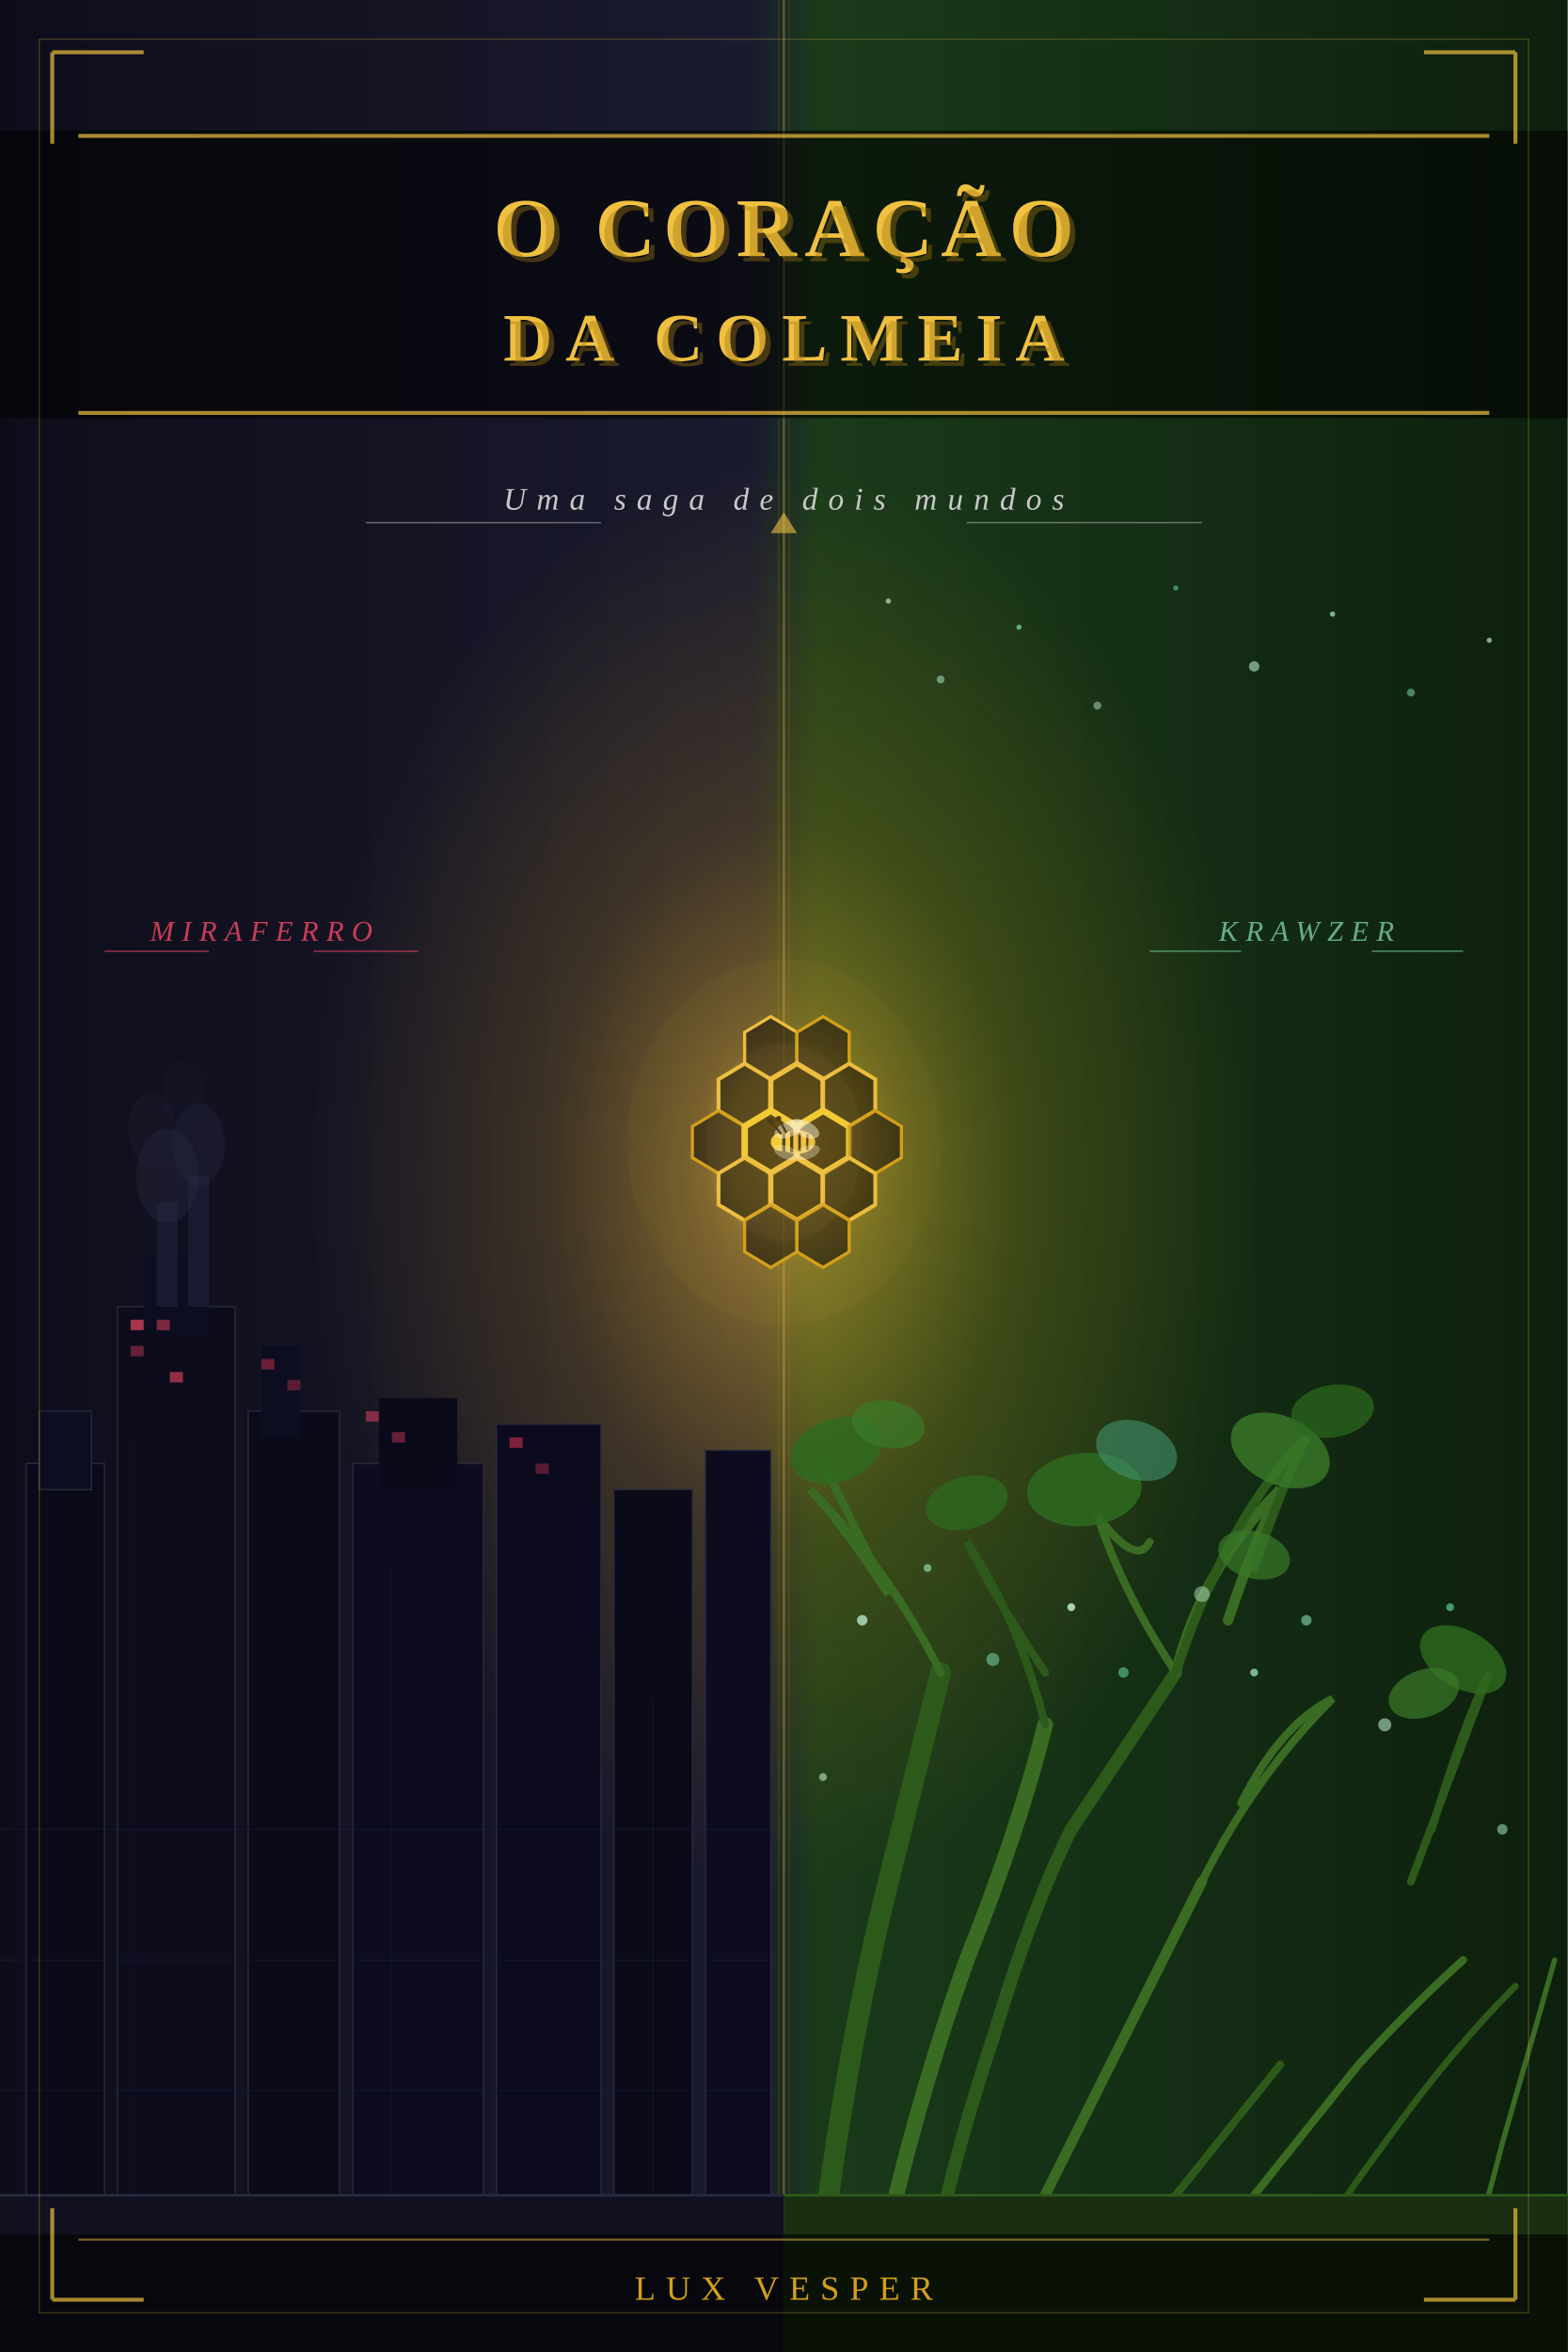
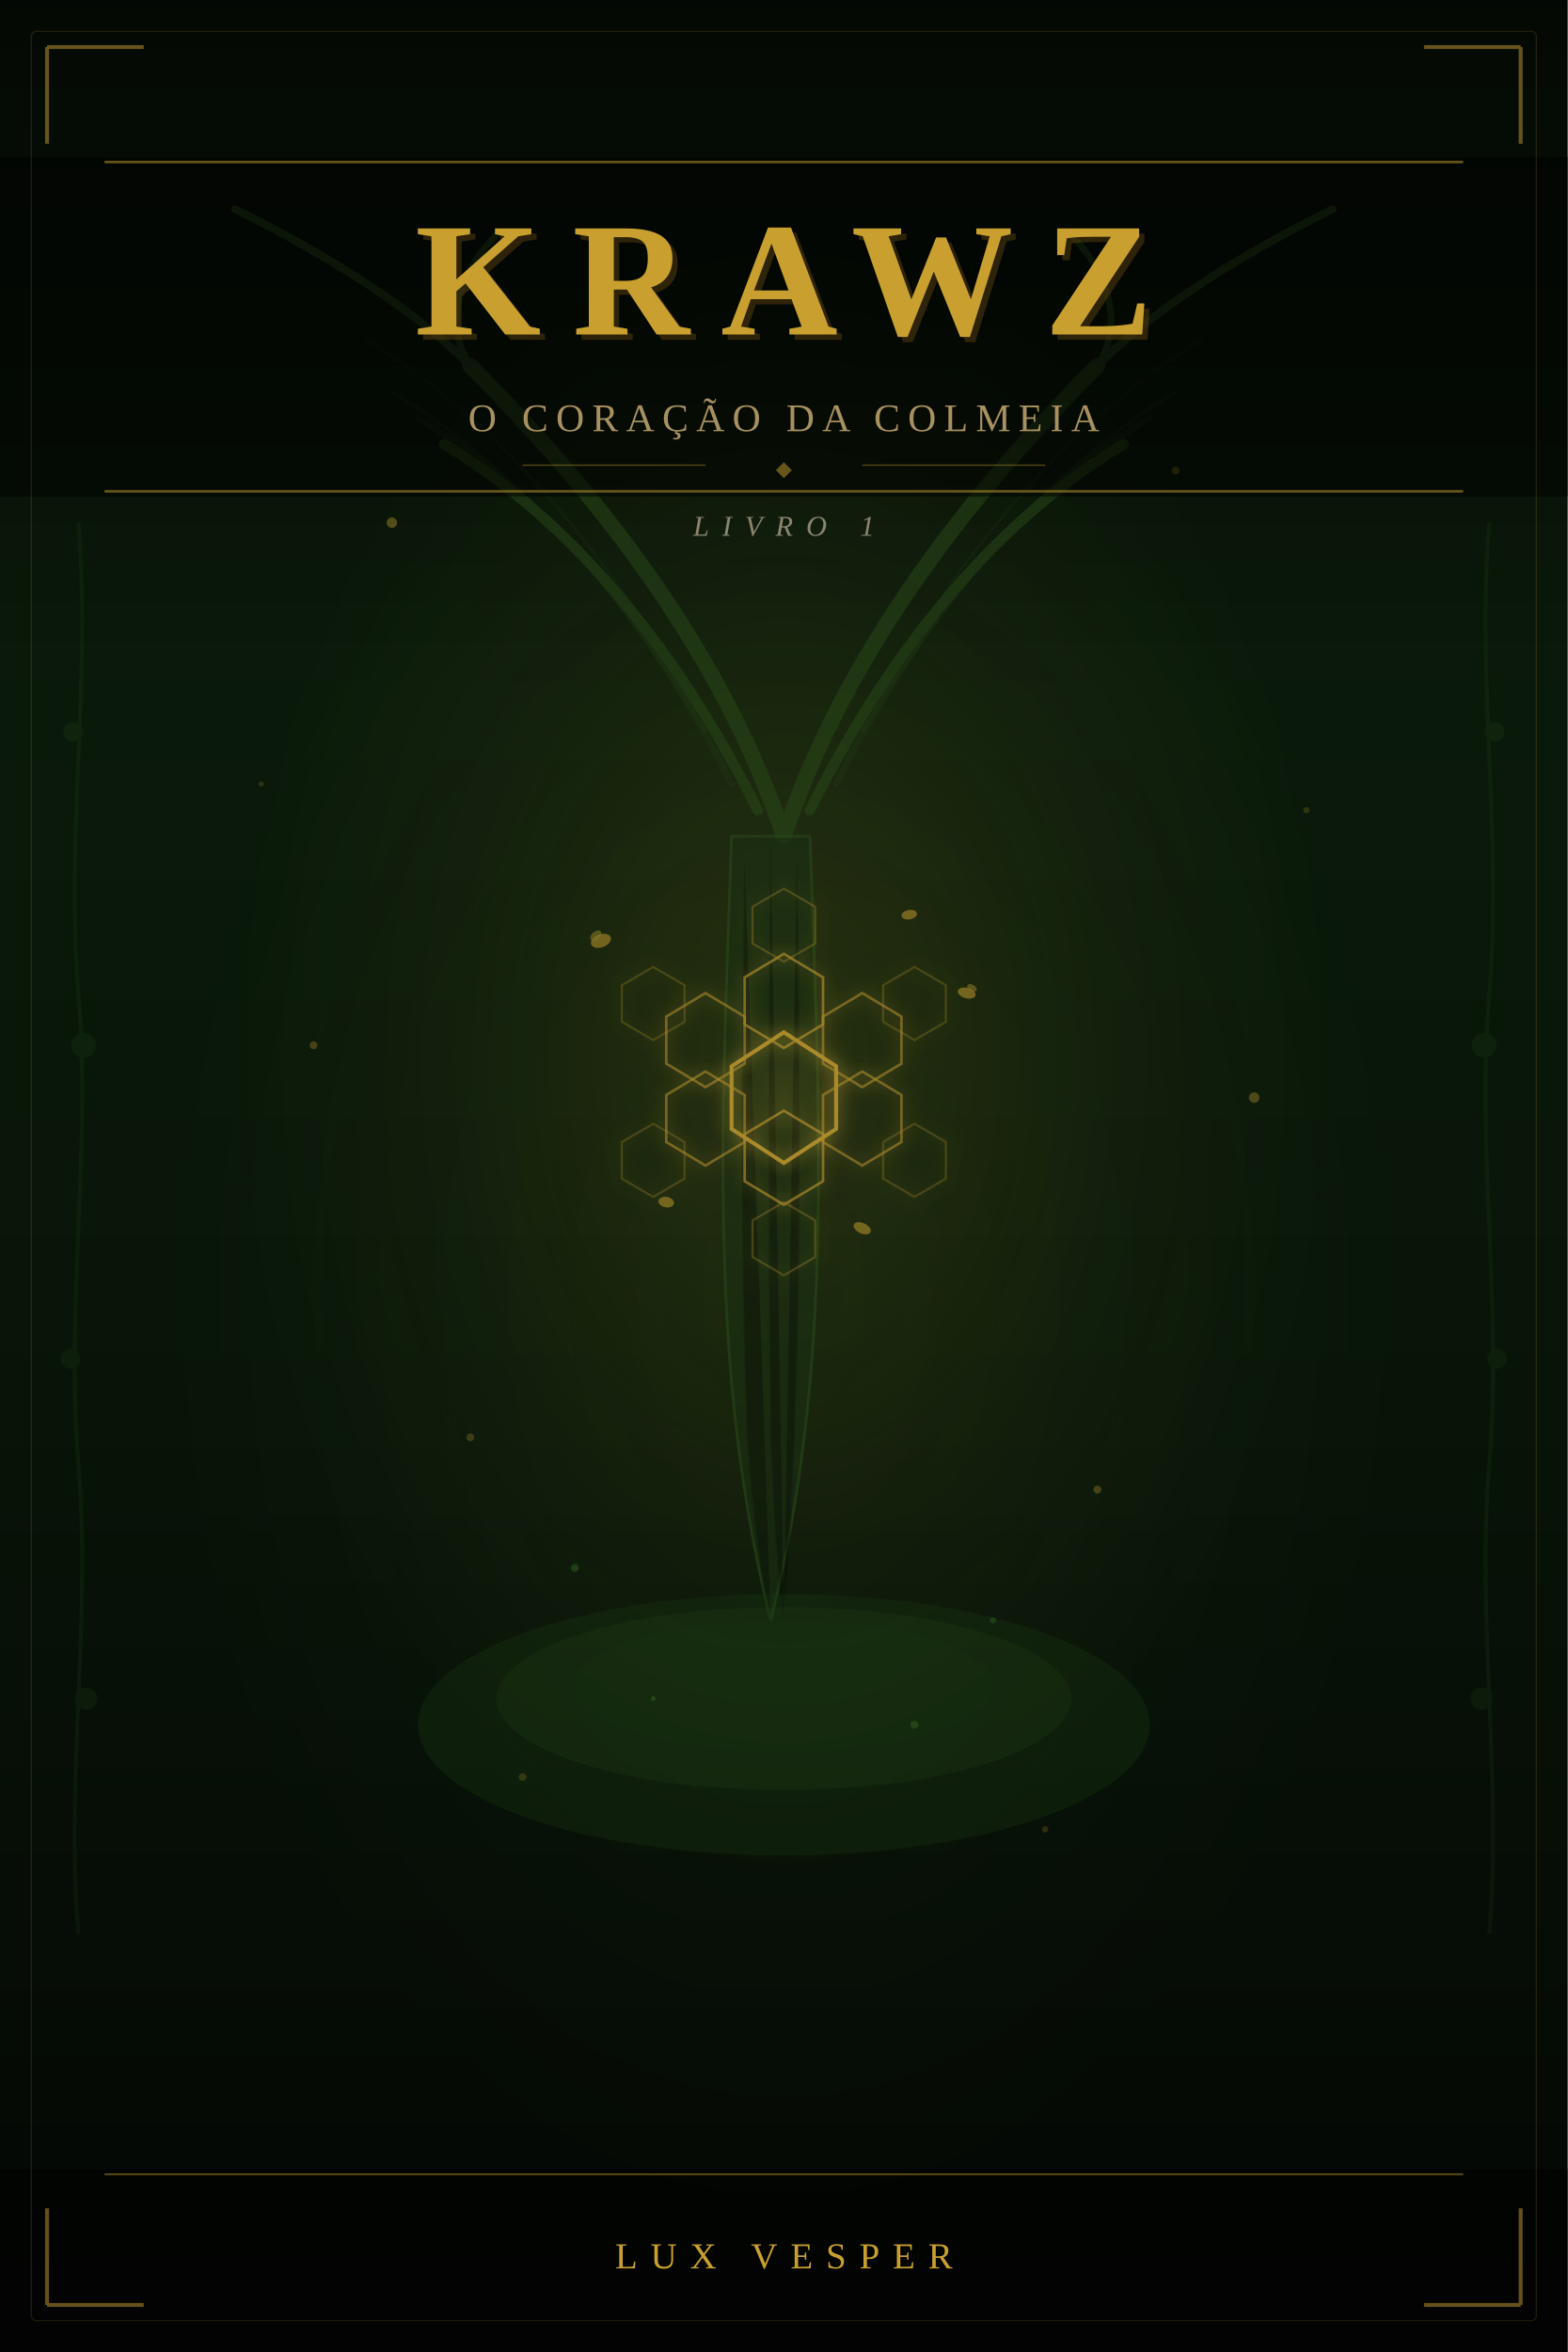
<svg xmlns="http://www.w3.org/2000/svg" viewBox="0 0 600 900" width="600" height="900">
  <defs>
-     <linearGradient id="bg_miraferro" x1="0%" y1="0%" x2="0%" y2="100%">
-       <stop offset="0%" stop-color="#0d0d1a" />
-       <stop offset="60%" stop-color="#1a1a2e" />
-       <stop offset="100%" stop-color="#16213e" />
+     <linearGradient id="bg_main" x1="0%" y1="0%" x2="0%" y2="100%">
+       <stop offset="0%" stop-color="#040804" />
+       <stop offset="30%" stop-color="#0a1a0a" />
+       <stop offset="60%" stop-color="#081408" />
+       <stop offset="100%" stop-color="#040604" />
    </linearGradient>
-     <linearGradient id="bg_krawzer" x1="0%" y1="0%" x2="0%" y2="100%">
-       <stop offset="0%" stop-color="#0d1f0d" />
-       <stop offset="60%" stop-color="#1a3a1a" />
-       <stop offset="100%" stop-color="#122a12" />
-     </linearGradient>
-     <linearGradient id="bg_split" x1="0%" y1="0%" x2="100%" y2="0%">
-       <stop offset="0%" stop-color="#0d0d1a" />
-       <stop offset="48%" stop-color="#1a1a2e" />
-       <stop offset="52%" stop-color="#1a3a1a" />
-       <stop offset="100%" stop-color="#0d1f0d" />
-     </linearGradient>
-     <radialGradient id="central_glow" cx="50%" cy="50%" r="30%">
-       <stop offset="0%" stop-color="#f0c040" stop-opacity="0.6" />
-       <stop offset="50%" stop-color="#d4a017" stop-opacity="0.2" />
-       <stop offset="100%" stop-color="#d4a017" stop-opacity="0" />
+     <radialGradient id="glow_center" cx="50%" cy="45%" r="35%">
+       <stop offset="0%" stop-color="#c9a030" stop-opacity=".15" />
+       <stop offset="60%" stop-color="#c9a030" stop-opacity=".04" />
+       <stop offset="100%" stop-color="#c9a030" stop-opacity="0" />
+     </radialGradient>
+     <radialGradient id="glow_tree" cx="50%" cy="55%" r="40%">
+       <stop offset="0%" stop-color="#3a7a2a" stop-opacity=".08" />
+       <stop offset="100%" stop-color="#3a7a2a" stop-opacity="0" />
    </radialGradient>
    <radialGradient id="hex_glow" cx="50%" cy="50%" r="50%">
-       <stop offset="0%" stop-color="#f0c040" stop-opacity="0.9" />
-       <stop offset="60%" stop-color="#d4a017" stop-opacity="0.6" />
-       <stop offset="100%" stop-color="#a07810" stop-opacity="0" />
+       <stop offset="0%" stop-color="#f0c040" stop-opacity=".6" />
+       <stop offset="100%" stop-color="#c9a030" stop-opacity="0" />
    </radialGradient>
-     <filter id="smoke" x="-20%" y="-20%" width="140%" height="140%">
-       <feTurbulence type="fractalNoise" baseFrequency="0.04" numOctaves="4" result="noise" />
-       <feDisplacementMap in="SourceGraphic" in2="noise" scale="4" xChannelSelector="R" yChannelSelector="G" />
+     <filter id="blur_soft">
+       <feGaussianBlur stdDeviation="4" />
    </filter>
-     <filter id="glow" x="-30%" y="-30%" width="160%" height="160%">
+     <filter id="glow_filter">
      <feGaussianBlur stdDeviation="3" result="blur" />
      <feComposite in="SourceGraphic" in2="blur" operator="over" />
    </filter>
-     <filter id="softglow" x="-20%" y="-20%" width="140%" height="140%">
-       <feGaussianBlur stdDeviation="5" result="blur" />
-       <feComposite in="SourceGraphic" in2="blur" operator="over" />
-     </filter>
  </defs>
-   <rect width="600" height="900" fill="url(#bg_split)" />
-   <rect width="600" height="900" fill="url(#central_glow)" />
-   <line x1="300" y1="0" x2="300" y2="900" stroke="#f0c040" stroke-width="1" stroke-opacity="0.3" />
-   <line x1="298" y1="0" x2="298" y2="900" stroke="#d4a017" stroke-width="0.5" stroke-opacity="0.15" />
-   <line x1="302" y1="0" x2="302" y2="900" stroke="#d4a017" stroke-width="0.5" stroke-opacity="0.15" />
-   <rect x="10" y="560" width="30" height="280" fill="#0a0a18" stroke="#2a2a3e" stroke-width="0.5" />
-   <rect x="15" y="540" width="20" height="30" fill="#0d0d20" stroke="#2a2a3e" stroke-width="0.5" />
-   <rect x="45" y="500" width="45" height="340" fill="#0c0c1c" stroke="#2a2a3e" stroke-width="0.5" />
-   <rect x="55" y="480" width="25" height="30" fill="#0d0d20" />
-   <rect x="95" y="540" width="35" height="300" fill="#0a0a18" stroke="#2a2a3e" stroke-width="0.5" />
-   <rect x="100" y="515" width="15" height="35" fill="#0d0d20" />
-   <rect x="135" y="560" width="50" height="280" fill="#0c0c1e" stroke="#2a2a3e" stroke-width="0.5" />
-   <rect x="145" y="535" width="30" height="35" fill="#0a0a1a" />
-   <rect x="190" y="545" width="40" height="295" fill="#0b0b1d" stroke="#2a2a3e" stroke-width="0.5" />
-   <rect x="235" y="570" width="30" height="270" fill="#0a0a18" stroke="#2a2a3e" stroke-width="0.5" />
-   <rect x="270" y="555" width="25" height="285" fill="#0c0c1e" stroke="#2a2a3e" stroke-width="0.5" />
-   <rect x="60" y="460" width="8" height="40" fill="#1a1a30" />
-   <rect x="72" y="450" width="8" height="50" fill="#1a1a30" />
-   <ellipse cx="64" cy="450" rx="12" ry="18" fill="#2a2a40" fill-opacity="0.4" />
-   <ellipse cx="58" cy="432" rx="9" ry="14" fill="#222238" fill-opacity="0.3" />
-   <ellipse cx="76" cy="438" rx="10" ry="16" fill="#2a2a40" fill-opacity="0.35" />
-   <ellipse cx="70" cy="418" rx="8" ry="12" fill="#1e1e34" fill-opacity="0.25" />
-   <rect x="50" y="505" width="5" height="4" fill="#e94560" fill-opacity="0.7" />
-   <rect x="60" y="505" width="5" height="4" fill="#e94560" fill-opacity="0.5" />
-   <rect x="50" y="515" width="5" height="4" fill="#e94560" fill-opacity="0.4" />
-   <rect x="65" y="525" width="5" height="4" fill="#e94560" fill-opacity="0.6" />
-   <rect x="100" y="520" width="5" height="4" fill="#cc3350" fill-opacity="0.5" />
-   <rect x="110" y="528" width="5" height="4" fill="#cc3350" fill-opacity="0.4" />
-   <rect x="140" y="540" width="5" height="4" fill="#e94560" fill-opacity="0.5" />
-   <rect x="150" y="548" width="5" height="4" fill="#e94560" fill-opacity="0.4" />
-   <rect x="195" y="550" width="5" height="4" fill="#cc3350" fill-opacity="0.6" />
-   <rect x="205" y="560" width="5" height="4" fill="#cc3350" fill-opacity="0.4" />
-   <line x1="0" y1="700" x2="295" y2="700" stroke="#1e2040" stroke-width="0.4" stroke-opacity="0.5" />
-   <line x1="0" y1="750" x2="295" y2="750" stroke="#1e2040" stroke-width="0.4" stroke-opacity="0.5" />
-   <line x1="0" y1="800" x2="295" y2="800" stroke="#1e2040" stroke-width="0.4" stroke-opacity="0.5" />
-   <line x1="50" y1="550" x2="50" y2="900" stroke="#1e2040" stroke-width="0.4" stroke-opacity="0.4" />
-   <line x1="150" y1="600" x2="150" y2="900" stroke="#1e2040" stroke-width="0.4" stroke-opacity="0.4" />
-   <line x1="250" y1="650" x2="250" y2="900" stroke="#1e2040" stroke-width="0.4" stroke-opacity="0.4" />
-   <rect x="0" y="840" width="300" height="60" fill="#111120" />
-   <line x1="0" y1="840" x2="300" y2="840" stroke="#2a2a3e" stroke-width="1" />
-   <path d="M 310 900 Q 320 800 340 720 Q 350 680 360 640" stroke="#2d5a1b" stroke-width="8" fill="none" stroke-linecap="round" />
-   <path d="M 330 900 Q 345 820 370 750 Q 390 700 400 660" stroke="#3a6b22" stroke-width="6" fill="none" stroke-linecap="round" />
-   <path d="M 350 900 Q 360 840 380 780 Q 395 730 410 700 Q 430 670 450 640" stroke="#2d5a1b" stroke-width="5" fill="none" stroke-linecap="round" />
-   <path d="M 370 900 Q 395 850 420 800 Q 445 750 460 720" stroke="#3a6b22" stroke-width="4" fill="none" stroke-linecap="round" />
-   <path d="M 390 900 Q 420 870 450 840 Q 470 815 490 790" stroke="#2d5a1b" stroke-width="3" fill="none" stroke-linecap="round" />
-   <path d="M 440 900 Q 460 870 480 840 Q 500 815 520 790 Q 540 768 560 750" stroke="#3a6b22" stroke-width="3" fill="none" stroke-linecap="round" />
-   <path d="M 480 900 Q 500 860 530 820 Q 555 785 580 760" stroke="#2d5a1b" stroke-width="2.5" fill="none" stroke-linecap="round" />
-   <path d="M 550 900 Q 565 860 575 820 Q 588 775 595 750" stroke="#3a6b22" stroke-width="2" fill="none" stroke-linecap="round" />
-   <path d="M 360 640 Q 340 600 310 570 Q 320 580 340 610 Q 330 590 315 560" stroke="#3a6b22" stroke-width="3" fill="none" stroke-linecap="round" />
-   <path d="M 400 660 Q 390 620 370 590 Q 380 610 400 640" stroke="#2d5a1b" stroke-width="3" fill="none" stroke-linecap="round" />
-   <path d="M 450 640 Q 460 600 490 570 Q 480 590 470 620" stroke="#3a6b22" stroke-width="4" fill="none" stroke-linecap="round" />
-   <path d="M 450 640 Q 430 610 420 580 Q 435 600 440 590" stroke="#3a6b22" stroke-width="3" fill="none" stroke-linecap="round" />
-   <path d="M 450 640 Q 470 580 500 550 Q 490 570 480 600" stroke="#2d5a1b" stroke-width="3.5" fill="none" stroke-linecap="round" />
-   <path d="M 460 720 Q 480 680 510 650 Q 490 660 475 690" stroke="#3a6b22" stroke-width="3" fill="none" stroke-linecap="round" />
-   <path d="M 540 720 Q 555 680 570 640 Q 560 660 548 700" stroke="#2d5a1b" stroke-width="3" fill="none" stroke-linecap="round" />
-   <ellipse cx="320" cy="555" rx="18" ry="12" fill="#2d6a1f" fill-opacity="0.8" transform="rotate(-20, 320, 555)" />
-   <ellipse cx="340" cy="545" rx="14" ry="9" fill="#3a7a28" fill-opacity="0.7" transform="rotate(10, 340, 545)" />
-   <ellipse cx="370" cy="575" rx="16" ry="10" fill="#2d6a1f" fill-opacity="0.75" transform="rotate(-15, 370, 575)" />
-   <ellipse cx="490" cy="555" rx="20" ry="13" fill="#3a7a28" fill-opacity="0.8" transform="rotate(25, 490, 555)" />
-   <ellipse cx="510" cy="540" rx="16" ry="10" fill="#2d6a1f" fill-opacity="0.7" transform="rotate(-10, 510, 540)" />
-   <ellipse cx="480" cy="595" rx="14" ry="9" fill="#3a7a28" fill-opacity="0.7" transform="rotate(15, 480, 595)" />
-   <ellipse cx="415" cy="570" rx="22" ry="14" fill="#2d6a1f" fill-opacity="0.85" transform="rotate(-5, 415, 570)" />
-   <ellipse cx="435" cy="555" rx="16" ry="11" fill="#40916c" fill-opacity="0.6" transform="rotate(20, 435, 555)" />
-   <ellipse cx="560" cy="635" rx="18" ry="11" fill="#2d6a1f" fill-opacity="0.8" transform="rotate(30, 560, 635)" />
-   <ellipse cx="545" cy="648" rx="14" ry="9" fill="#3a7a28" fill-opacity="0.7" transform="rotate(-20, 545, 648)" />
-   <circle cx="330" cy="620" r="2" fill="#b7e4c7" fill-opacity="0.8" />
-   <circle cx="355" cy="600" r="1.5" fill="#95d5b2" fill-opacity="0.7" />
-   <circle cx="380" cy="635" r="2.5" fill="#74c69d" fill-opacity="0.6" />
-   <circle cx="410" cy="615" r="1.5" fill="#b7e4c7" fill-opacity="0.9" />
-   <circle cx="430" cy="640" r="2" fill="#52b788" fill-opacity="0.7" />
-   <circle cx="460" cy="610" r="3" fill="#b7e4c7" fill-opacity="0.5" />
-   <circle cx="480" cy="640" r="1.5" fill="#95d5b2" fill-opacity="0.8" />
-   <circle cx="500" cy="620" r="2" fill="#74c69d" fill-opacity="0.7" />
-   <circle cx="530" cy="660" r="2.5" fill="#b7e4c7" fill-opacity="0.6" />
-   <circle cx="555" cy="615" r="1.5" fill="#52b788" fill-opacity="0.8" />
-   <circle cx="315" cy="680" r="1.5" fill="#b7e4c7" fill-opacity="0.6" />
-   <circle cx="575" cy="700" r="2" fill="#95d5b2" fill-opacity="0.6" />
-   <rect x="300" y="840" width="300" height="60" fill="#1a2e12" />
-   <line x1="300" y1="840" x2="600" y2="840" stroke="#2d5a1b" stroke-width="1" />
-   <polygon points="285,395 295,389 305,395 305,407 295,413 285,407" fill="#1a1610" stroke="#f0c040" stroke-width="1.2" fill-opacity="0.7" />
-   <polygon points="305,395 315,389 325,395 325,407 315,413 305,407" fill="#1a1610" stroke="#d4a017" stroke-width="1.2" fill-opacity="0.7" />
-   <polygon points="275,413 285,407 295,413 295,425 285,431 275,425" fill="#1f1c0d" stroke="#f0c040" stroke-width="1.5" fill-opacity="0.8" />
-   <polygon points="295,413 305,407 315,413 315,425 305,431 295,425" fill="#2a2208" stroke="#f0c040" stroke-width="2" fill-opacity="0.9" />
-   <polygon points="315,413 325,407 335,413 335,425 325,431 315,425" fill="#1f1c0d" stroke="#f0c040" stroke-width="1.5" fill-opacity="0.8" />
-   <polygon points="265,431 275,425 285,431 285,443 275,449 265,443" fill="#1a1610" stroke="#d4a017" stroke-width="1.2" fill-opacity="0.7" />
-   <polygon points="285,431 295,425 305,431 305,443 295,449 285,443" fill="#2a2208" stroke="#f5d030" stroke-width="2.5" fill-opacity="0.95" />
-   <polygon points="305,431 315,425 325,431 325,443 315,449 305,443" fill="#2a2208" stroke="#f5d030" stroke-width="2.5" fill-opacity="0.95" />
-   <polygon points="325,431 335,425 345,431 345,443 335,449 325,443" fill="#1a1610" stroke="#d4a017" stroke-width="1.2" fill-opacity="0.7" />
-   <polygon points="275,449 285,443 295,449 295,461 285,467 275,461" fill="#1f1c0d" stroke="#f0c040" stroke-width="1.5" fill-opacity="0.8" />
-   <polygon points="295,449 305,443 315,449 315,461 305,467 295,461" fill="#2a2208" stroke="#f0c040" stroke-width="2" fill-opacity="0.9" />
-   <polygon points="315,449 325,443 335,449 335,461 325,467 315,461" fill="#1f1c0d" stroke="#f0c040" stroke-width="1.5" fill-opacity="0.8" />
-   <polygon points="285,467 295,461 305,467 305,479 295,485 285,479" fill="#1a1610" stroke="#d4a017" stroke-width="1.2" fill-opacity="0.7" />
-   <polygon points="305,467 315,461 325,467 325,479 315,485 305,479" fill="#1a1610" stroke="#d4a017" stroke-width="1.2" fill-opacity="0.7" />
-   <ellipse cx="305" cy="437" rx="7" ry="4.5" fill="#f0c040" />
-   <ellipse cx="299" cy="437" rx="4" ry="3.5" fill="#f5d030" />
-   <line x1="300" y1="433.5" x2="300" y2="440.5" stroke="#1a1000" stroke-width="1.2" />
-   <line x1="303" y1="433" x2="303" y2="441" stroke="#1a1000" stroke-width="1.2" />
-   <line x1="306" y1="433.5" x2="306" y2="440.5" stroke="#1a1000" stroke-width="1" />
-   <line x1="309" y1="434" x2="309" y2="440" stroke="#1a1000" stroke-width="0.8" />
-   <ellipse cx="302" cy="432" rx="6" ry="3" fill="white" fill-opacity="0.5" transform="rotate(-25, 302, 432)" />
-   <ellipse cx="308" cy="432" rx="6" ry="3" fill="white" fill-opacity="0.5" transform="rotate(25, 308, 432)" />
-   <ellipse cx="301" cy="441" rx="5" ry="2.5" fill="white" fill-opacity="0.35" transform="rotate(20, 301, 441)" />
-   <ellipse cx="309" cy="441" rx="5" ry="2.5" fill="white" fill-opacity="0.35" transform="rotate(-20, 309, 441)" />
-   <line x1="299" y1="434" x2="295" y2="429" stroke="#1a1000" stroke-width="0.8" />
-   <circle cx="295" cy="429" r="1" fill="#1a1000" />
-   <line x1="301" y1="433.5" x2="298" y2="428" stroke="#1a1000" stroke-width="0.8" />
-   <circle cx="298" cy="428" r="1" fill="#1a1000" />
-   <ellipse cx="305" cy="437" rx="45" ry="55" fill="url(#hex_glow)" fill-opacity="0.25" />
-   <rect x="0" y="50" width="600" height="110" fill="#000000" fill-opacity="0.55" />
-   <line x1="30" y1="52" x2="570" y2="52" stroke="#f0c040" stroke-width="1.5" stroke-opacity="0.7" />
-   <line x1="30" y1="158" x2="570" y2="158" stroke="#f0c040" stroke-width="1.5" stroke-opacity="0.7" />
-   <text x="300" y="98" font-family="Georgia, 'Times New Roman', serif" font-size="32" font-weight="bold" fill="#f0c040" text-anchor="middle" letter-spacing="3">O CORAÇÃO</text>
-   <text x="300" y="138" font-family="Georgia, 'Times New Roman', serif" font-size="26" font-weight="bold" fill="#f0c040" text-anchor="middle" letter-spacing="5">DA COLMEIA</text>
-   <text x="302" y="100" font-family="Georgia, 'Times New Roman', serif" font-size="32" font-weight="bold" fill="#a07810" text-anchor="middle" letter-spacing="3" fill-opacity="0.4">O CORAÇÃO</text>
-   <text x="302" y="140" font-family="Georgia, 'Times New Roman', serif" font-size="26" font-weight="bold" fill="#a07810" text-anchor="middle" letter-spacing="5" fill-opacity="0.4">DA COLMEIA</text>
-   <text x="300" y="195" font-family="Georgia, 'Times New Roman', serif" font-size="12" fill="#c8c8c8" text-anchor="middle" letter-spacing="4" font-style="italic">Uma saga de dois mundos</text>
-   <line x1="140" y1="200" x2="230" y2="200" stroke="#c8c8c8" stroke-width="0.5" stroke-opacity="0.5" />
-   <polygon points="300,196 305,204 295,204" fill="#f0c040" fill-opacity="0.6" />
-   <line x1="370" y1="200" x2="460" y2="200" stroke="#c8c8c8" stroke-width="0.5" stroke-opacity="0.5" />
-   <text x="100" y="360" font-family="Georgia, 'Times New Roman', serif" font-size="11" fill="#e94560" text-anchor="middle" letter-spacing="3" font-style="italic" fill-opacity="0.85">MIRAFERRO</text>
-   <line x1="40" y1="364" x2="80" y2="364" stroke="#e94560" stroke-width="0.7" stroke-opacity="0.5" />
-   <line x1="120" y1="364" x2="160" y2="364" stroke="#e94560" stroke-width="0.7" stroke-opacity="0.5" />
-   <text x="500" y="360" font-family="Georgia, 'Times New Roman', serif" font-size="11" fill="#74c69d" text-anchor="middle" letter-spacing="3" font-style="italic" fill-opacity="0.85">KRAWZER</text>
-   <line x1="440" y1="364" x2="475" y2="364" stroke="#74c69d" stroke-width="0.7" stroke-opacity="0.5" />
-   <line x1="525" y1="364" x2="560" y2="364" stroke="#74c69d" stroke-width="0.7" stroke-opacity="0.5" />
-   <circle cx="340" cy="230" r="1" fill="#b7e4c7" fill-opacity="0.7" />
-   <circle cx="360" cy="260" r="1.5" fill="#95d5b2" fill-opacity="0.6" />
-   <circle cx="390" cy="240" r="1" fill="#74c69d" fill-opacity="0.8" />
-   <circle cx="420" cy="270" r="1.5" fill="#b7e4c7" fill-opacity="0.5" />
-   <circle cx="450" cy="225" r="1" fill="#52b788" fill-opacity="0.7" />
-   <circle cx="480" cy="255" r="2" fill="#b7e4c7" fill-opacity="0.6" />
-   <circle cx="510" cy="235" r="1" fill="#95d5b2" fill-opacity="0.8" />
-   <circle cx="540" cy="265" r="1.5" fill="#74c69d" fill-opacity="0.6" />
-   <circle cx="570" cy="245" r="1" fill="#b7e4c7" fill-opacity="0.7" />
-   <ellipse cx="300" cy="437" rx="60" ry="70" fill="#f0c040" fill-opacity="0.04" />
-   <ellipse cx="300" cy="437" rx="30" ry="38" fill="#ffffff" fill-opacity="0.03" />
-   <rect x="0" y="855" width="600" height="45" fill="#000000" fill-opacity="0.6" />
-   <line x1="30" y1="857" x2="570" y2="857" stroke="#f0c040" stroke-width="0.8" stroke-opacity="0.5" />
-   <text x="300" y="880" font-family="Georgia, 'Times New Roman', serif" font-size="13" fill="#d4a017" text-anchor="middle" letter-spacing="4">LUX VESPER</text>
-   <path d="M 20,20 L 20,55 M 20,20 L 55,20" stroke="#f0c040" stroke-width="1.5" fill="none" stroke-opacity="0.7" />
-   <path d="M 580,20 L 580,55 M 580,20 L 545,20" stroke="#f0c040" stroke-width="1.5" fill="none" stroke-opacity="0.7" />
-   <path d="M 20,880 L 20,845 M 20,880 L 55,880" stroke="#f0c040" stroke-width="1.5" fill="none" stroke-opacity="0.7" />
-   <path d="M 580,880 L 580,845 M 580,880 L 545,880" stroke="#f0c040" stroke-width="1.5" fill="none" stroke-opacity="0.7" />
-   <rect x="15" y="15" width="570" height="870" fill="none" stroke="#f0c040" stroke-width="0.5" stroke-opacity="0.25" />
+   <rect width="600" height="900" fill="url(#bg_main)" />
+   <rect width="600" height="900" fill="url(#glow_center)" />
+   <rect width="600" height="900" fill="url(#glow_tree)" />
+   <g stroke="#2a4a1a" fill="none" stroke-linecap="round" opacity=".5">
+     <path d="M300,320 C280,260 240,200 180,140" stroke-width="6" />
+     <path d="M180,140 C160,120 130,100 90,80" stroke-width="3" />
+     <path d="M180,140 C170,125 175,105 190,90" stroke-width="2.5" />
+     <path d="M300,320 C320,260 360,200 420,140" stroke-width="6" />
+     <path d="M420,140 C440,120 470,100 510,80" stroke-width="3" />
+     <path d="M420,140 C430,125 425,105 410,90" stroke-width="2.5" />
+     <path d="M290,310 C260,250 220,200 170,170" stroke-width="4" />
+     <path d="M310,310 C340,250 380,200 430,170" stroke-width="4" />
+     <path d="M280,300 C250,240 210,190 160,160" stroke-width="2.5" opacity=".3" />
+     <path d="M320,300 C350,240 390,190 440,160" stroke-width="2.5" opacity=".3" />
+     <path d="M270,280 C240,230 200,180 150,150" stroke-width="1.5" opacity=".25" />
+     <path d="M330,280 C360,230 400,180 450,150" stroke-width="1.5" opacity=".25" />
+     <path d="M260,260 C230,210 190,160 140,130" stroke-width="1" opacity=".2" />
+     <path d="M340,260 C370,210 410,160 460,130" stroke-width="1" opacity=".2" />
+   </g>
+   <path d="M280,320 C278,380 275,440 278,500 C280,540 285,580 295,620            C305,580 310,540 312,500 C315,440 312,380 310,320 Z" fill="#1a2e12" stroke="#2a4a1a" stroke-width="1" opacity=".6" />
+   <g stroke="#0a1a08" stroke-width=".5" opacity=".3">
+     <path d="M285,330 C284,400 283,470 286,550 C288,580 292,610 295,620" />
+     <path d="M295,325 C294,400 294,470 295,550 C296,580 298,610 300,620" />
+     <path d="M305,330 C306,400 307,470 304,550 C303,580 301,610 300,620" />
+   </g>
+   <ellipse cx="300" cy="660" rx="140" ry="50" fill="#1a3a12" fill-opacity=".3" />
+   <ellipse cx="300" cy="650" rx="110" ry="35" fill="#2a4a1a" fill-opacity=".2" />
+   <ellipse cx="300" cy="645" rx="80" ry="25" fill="#1a3a12" fill-opacity=".15" />
+   <g filter="url(#glow_filter)" opacity=".8">
+     <polygon points="300,395 320,408 320,432 300,445 280,432 280,408" fill="none" stroke="#c9a030" stroke-width="1.5" />
+     <polygon points="300,365 315,374 315,392 300,401 285,392 285,374" fill="none" stroke="#c9a030" stroke-width="1" opacity=".7" />
+     <polygon points="330,380 345,389 345,407 330,416 315,407 315,389" fill="none" stroke="#c9a030" stroke-width="1" opacity=".6" />
+     <polygon points="330,410 345,419 345,437 330,446 315,437 315,419" fill="none" stroke="#c9a030" stroke-width="1" opacity=".6" />
+     <polygon points="300,425 315,434 315,452 300,461 285,452 285,434" fill="none" stroke="#c9a030" stroke-width="1" opacity=".7" />
+     <polygon points="270,410 285,419 285,437 270,446 255,437 255,419" fill="none" stroke="#c9a030" stroke-width="1" opacity=".6" />
+     <polygon points="270,380 285,389 285,407 270,416 255,407 255,389" fill="none" stroke="#c9a030" stroke-width="1" opacity=".6" />
+     <polygon points="300,340 312,347 312,361 300,368 288,361 288,347" fill="none" stroke="#c9a030" stroke-width=".8" opacity=".35" />
+     <polygon points="350,370 362,377 362,391 350,398 338,391 338,377" fill="none" stroke="#c9a030" stroke-width=".8" opacity=".3" />
+     <polygon points="350,430 362,437 362,451 350,458 338,451 338,437" fill="none" stroke="#c9a030" stroke-width=".8" opacity=".3" />
+     <polygon points="300,460 312,467 312,481 300,488 288,481 288,467" fill="none" stroke="#c9a030" stroke-width=".8" opacity=".35" />
+     <polygon points="250,430 262,437 262,451 250,458 238,451 238,437" fill="none" stroke="#c9a030" stroke-width=".8" opacity=".3" />
+     <polygon points="250,370 262,377 262,391 250,398 238,391 238,377" fill="none" stroke="#c9a030" stroke-width=".8" opacity=".3" />
+   </g>
+   <ellipse cx="300" cy="420" rx="30" ry="35" fill="url(#hex_glow)" fill-opacity=".2" />
+   <g fill="#c9a030" opacity=".5">
+     <ellipse cx="230" cy="360" rx="4" ry="2.5" transform="rotate(-20 230 360)" />
+     <ellipse cx="228" cy="358" rx="2.5" ry="1.5" fill="#e8c040" fill-opacity=".6" transform="rotate(-40 228 358)" />
+     <ellipse cx="370" cy="380" rx="3.5" ry="2" transform="rotate(15 370 380)" />
+     <ellipse cx="372" cy="378" rx="2" ry="1.2" fill="#e8c040" fill-opacity=".6" transform="rotate(30 372 378)" />
+     <ellipse cx="255" cy="460" rx="3" ry="2" transform="rotate(10 255 460)" />
+     <ellipse cx="348" cy="350" rx="3" ry="1.8" transform="rotate(-10 348 350)" />
+     <ellipse cx="330" cy="470" rx="3.5" ry="2" transform="rotate(25 330 470)" />
+   </g>
+   <g fill="#c9a030">
+     <circle cx="150" cy="200" r="2" fill-opacity=".4" />
+     <circle cx="450" cy="180" r="1.5" fill-opacity=".3" />
+     <circle cx="120" cy="400" r="1.5" fill-opacity=".3" />
+     <circle cx="480" cy="420" r="2" fill-opacity=".35" />
+     <circle cx="180" cy="550" r="1.5" fill-opacity=".25" />
+     <circle cx="420" cy="570" r="1.5" fill-opacity=".3" />
+     <circle cx="100" cy="300" r="1" fill-opacity=".2" />
+     <circle cx="500" cy="310" r="1.2" fill-opacity=".2" />
+     <circle cx="200" cy="680" r="1.5" fill-opacity=".2" />
+     <circle cx="400" cy="700" r="1.2" fill-opacity=".2" />
+   </g>
+   <g fill="#5aaa40">
+     <circle cx="220" cy="600" r="1.5" fill-opacity=".25" />
+     <circle cx="380" cy="620" r="1.2" fill-opacity=".2" />
+     <circle cx="250" cy="650" r="1" fill-opacity=".2" />
+     <circle cx="350" cy="660" r="1.5" fill-opacity=".2" />
+   </g>
+   <rect x="0" y="60" width="600" height="130" fill="#000000" fill-opacity=".5" />
+   <line x1="40" y1="62" x2="560" y2="62" stroke="#c9a030" stroke-width="1" stroke-opacity=".5" />
+   <line x1="40" y1="188" x2="560" y2="188" stroke="#c9a030" stroke-width="1" stroke-opacity=".5" />
+   <text x="302" y="130" font-family="Georgia, 'Times New Roman', serif" font-size="62" font-weight="bold" fill="#5a4010" text-anchor="middle" letter-spacing="12" fill-opacity=".5">KRAWZ</text>
+   <text x="300" y="128" font-family="Georgia, 'Times New Roman', serif" font-size="62" font-weight="bold" fill="#c9a030" text-anchor="middle" letter-spacing="12">KRAWZ</text>
+   <text x="300" y="165" font-family="Georgia, 'Times New Roman', serif" font-size="15" fill="#a89060" text-anchor="middle" letter-spacing="3">O CORAÇÃO DA COLMEIA</text>
+   <line x1="200" y1="178" x2="270" y2="178" stroke="#c9a030" stroke-width=".5" stroke-opacity=".4" />
+   <text x="300" y="182" font-family="Georgia, serif" font-size="8" fill="#c9a030" fill-opacity=".5" text-anchor="middle">◆</text>
+   <line x1="330" y1="178" x2="400" y2="178" stroke="#c9a030" stroke-width=".5" stroke-opacity=".4" />
+   <text x="300" y="205" font-family="Georgia, 'Times New Roman', serif" font-size="11" fill="#8a8470" text-anchor="middle" letter-spacing="5" font-style="italic">LIVRO 1</text>
+   <g stroke="#2a5a1a" fill="none" stroke-width="1.5" opacity=".15">
+     <path d="M30,200 C35,260 25,320 30,380 C35,440 25,500 30,560 C35,620 25,680 30,740" />
+     <circle cx="28" cy="280" r="3" fill="#2a5a1a" />
+     <circle cx="32" cy="400" r="4" fill="#2a5a1a" />
+     <circle cx="27" cy="520" r="3" fill="#2a5a1a" />
+     <circle cx="33" cy="650" r="3.5" fill="#2a5a1a" />
+     <path d="M570,200 C565,260 575,320 570,380 C565,440 575,500 570,560 C565,620 575,680 570,740" />
+     <circle cx="572" cy="280" r="3" fill="#2a5a1a" />
+     <circle cx="568" cy="400" r="4" fill="#2a5a1a" />
+     <circle cx="573" cy="520" r="3" fill="#2a5a1a" />
+     <circle cx="567" cy="650" r="3.5" fill="#2a5a1a" />
+   </g>
+   <rect x="0" y="830" width="600" height="70" fill="#000000" fill-opacity=".5" />
+   <line x1="40" y1="832" x2="560" y2="832" stroke="#c9a030" stroke-width=".8" stroke-opacity=".4" />
+   <text x="300" y="868" font-family="Georgia, 'Times New Roman', serif" font-size="14" fill="#c9a030" text-anchor="middle" letter-spacing="5">LUX VESPER</text>
+   <path d="M 18,18 L 18,55 M 18,18 L 55,18" stroke="#c9a030" stroke-width="1.5" fill="none" stroke-opacity=".5" />
+   <path d="M 582,18 L 582,55 M 582,18 L 545,18" stroke="#c9a030" stroke-width="1.5" fill="none" stroke-opacity=".5" />
+   <path d="M 18,882 L 18,845 M 18,882 L 55,882" stroke="#c9a030" stroke-width="1.5" fill="none" stroke-opacity=".5" />
+   <path d="M 582,882 L 582,845 M 582,882 L 545,882" stroke="#c9a030" stroke-width="1.5" fill="none" stroke-opacity=".5" />
+   <rect x="12" y="12" width="576" height="876" rx="2" fill="none" stroke="#c9a030" stroke-width=".5" stroke-opacity=".15" />
</svg>
